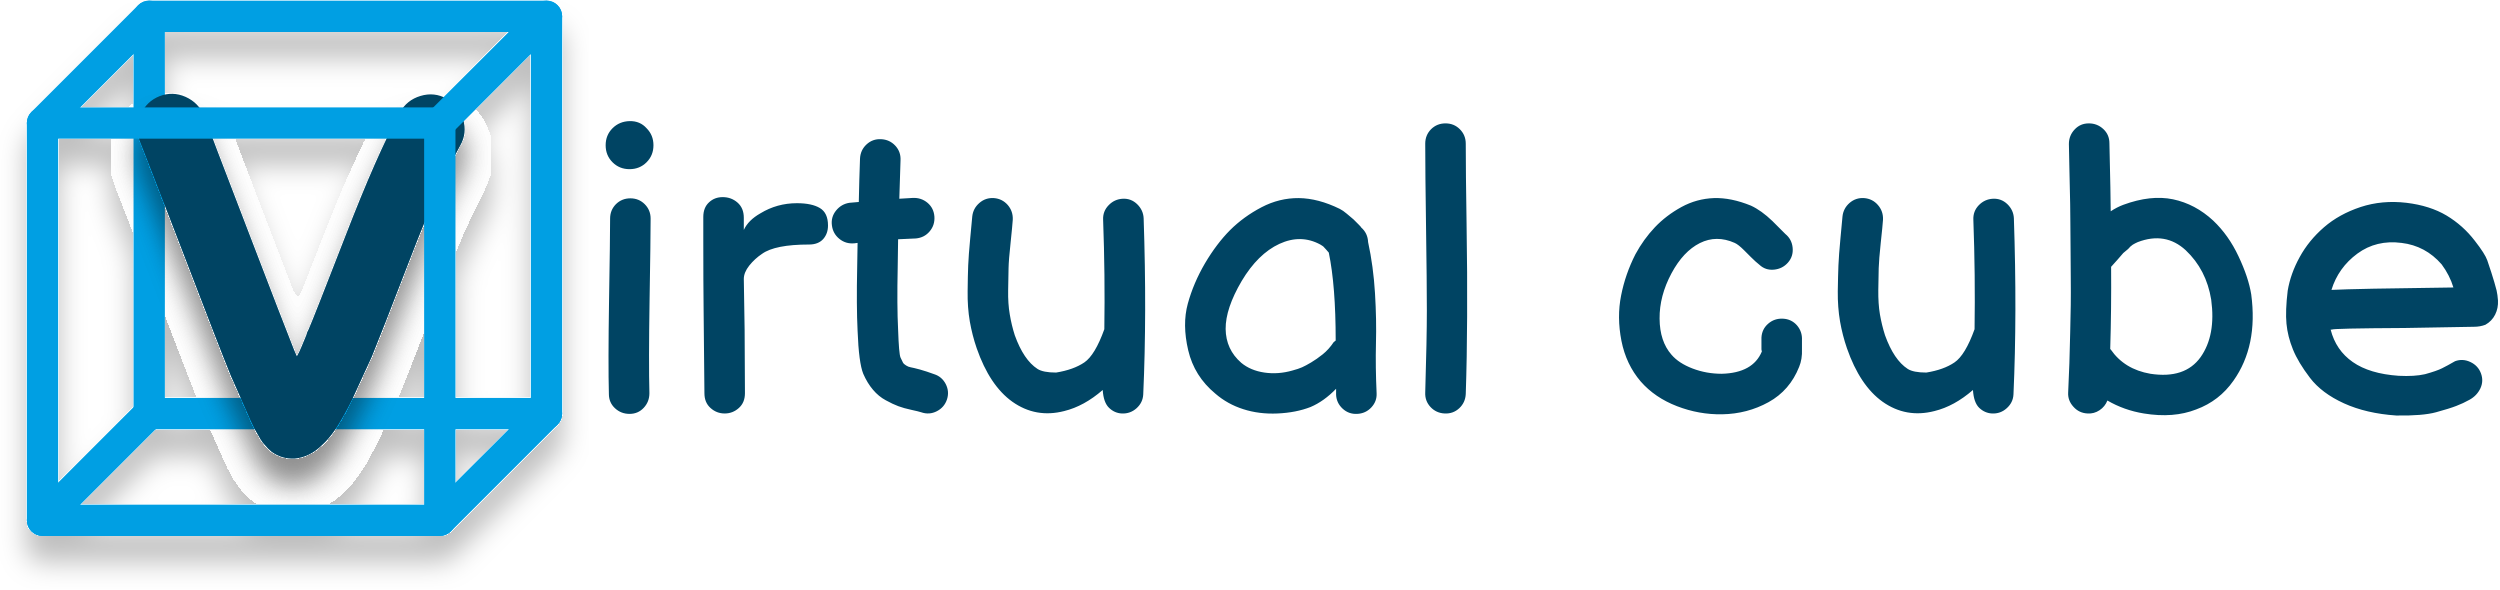
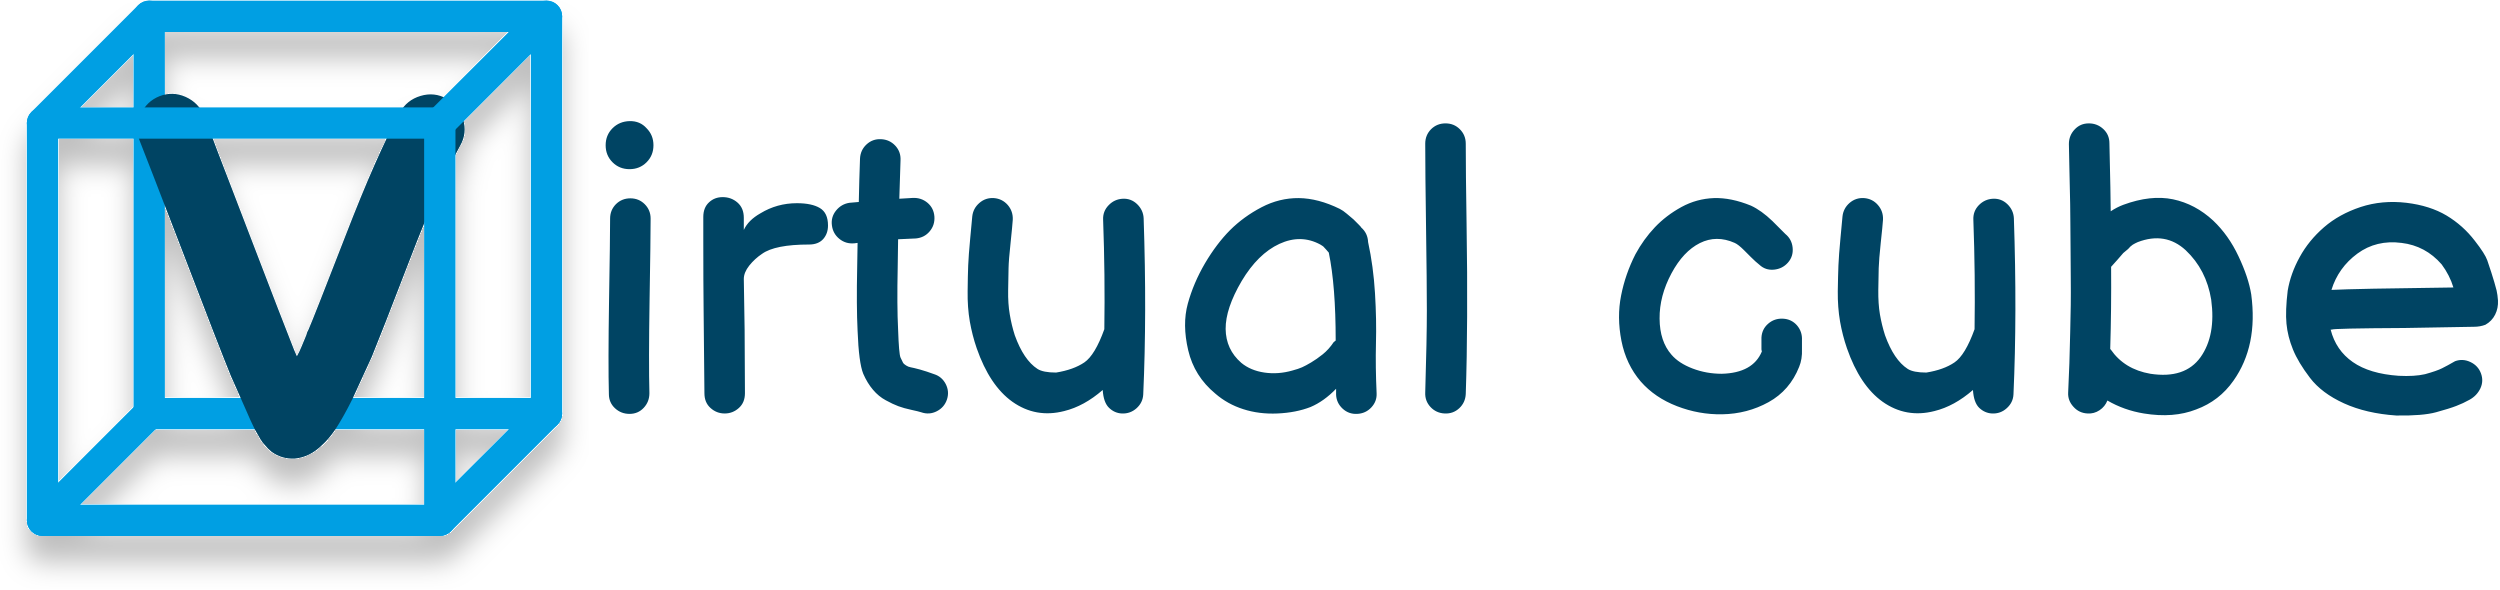
<svg xmlns="http://www.w3.org/2000/svg" width="382" height="90" viewBox="0 0 382 90" fill="none">
  <path d="M93.038 60.209C92.955 57.113 92.963 52.367 93.062 45.969C93.17 39.572 93.224 35.382 93.224 33.401C93.224 32.534 93.521 31.8 94.115 31.197C94.718 30.603 95.452 30.306 96.319 30.306C97.186 30.306 97.916 30.603 98.511 31.197C99.113 31.8 99.415 32.534 99.415 33.401C99.415 35.382 99.361 39.551 99.254 45.907C99.155 52.263 99.146 56.989 99.229 60.085C99.229 60.952 98.94 61.694 98.362 62.313C97.784 62.933 97.062 63.242 96.195 63.242C95.329 63.242 94.585 62.953 93.966 62.375C93.347 61.798 93.038 61.075 93.038 60.209ZM98.796 19.595C99.497 20.297 99.848 21.163 99.848 22.195C99.848 23.227 99.497 24.094 98.796 24.796C98.094 25.497 97.227 25.848 96.195 25.848C95.163 25.848 94.297 25.497 93.595 24.796C92.893 24.094 92.543 23.227 92.543 22.195C92.543 21.163 92.893 20.297 93.595 19.595C94.297 18.893 95.172 18.53 96.22 18.505C97.277 18.489 98.135 18.852 98.796 19.595ZM110.732 63.18C109.906 63.18 109.184 62.9 108.565 62.338C107.946 61.785 107.636 61.034 107.636 60.085L107.513 47.455C107.479 44.607 107.463 41.057 107.463 36.806V33.154C107.463 32.204 107.752 31.461 108.33 30.925C108.899 30.388 109.597 30.12 110.422 30.12C111.297 30.12 112.053 30.396 112.688 30.95C113.332 31.511 113.654 32.287 113.654 33.277V35.135C114.108 34.144 114.954 33.298 116.192 32.596C117.885 31.564 119.742 31.049 121.764 31.049C123.283 31.049 124.455 31.296 125.281 31.791C126.106 32.287 126.519 33.174 126.519 34.454C126.519 35.279 126.276 35.968 125.789 36.522C125.285 37.083 124.563 37.363 123.622 37.363C120.155 37.363 117.761 37.838 116.44 38.787C115.697 39.283 115.045 39.881 114.484 40.583C113.931 41.285 113.654 41.965 113.654 42.626L113.778 50.365L113.827 60.085C113.827 61.034 113.518 61.785 112.899 62.338C112.28 62.9 111.557 63.18 110.732 63.18ZM140.759 62.995C140.511 62.912 140.007 62.788 139.248 62.623C138.48 62.458 137.82 62.272 137.267 62.066C136.706 61.859 136.066 61.558 135.348 61.162C134.621 60.774 133.969 60.237 133.391 59.552C132.813 58.875 132.318 58.062 131.905 57.113C131.451 55.999 131.162 53.811 131.039 50.55C130.915 48.033 130.894 44.793 130.977 40.831C130.977 40.087 130.997 38.849 131.039 37.116L130.543 37.178C129.677 37.26 128.913 37.033 128.253 36.497C127.592 35.96 127.213 35.267 127.113 34.416C127.006 33.575 127.221 32.823 127.757 32.163C128.294 31.503 128.975 31.11 129.8 30.987L131.224 30.863C131.266 28.675 131.328 26.467 131.41 24.238C131.451 23.372 131.782 22.649 132.401 22.072C133.02 21.494 133.763 21.225 134.629 21.267C135.496 21.308 136.218 21.638 136.796 22.257C137.374 22.876 137.642 23.619 137.601 24.486L137.415 30.367L139.458 30.244C140.325 30.202 141.081 30.45 141.724 30.987C142.36 31.523 142.711 32.225 142.777 33.092C142.835 33.958 142.595 34.709 142.059 35.345C141.522 35.989 140.821 36.352 139.954 36.435L137.23 36.559C137.188 38.54 137.168 39.984 137.168 40.892C137.085 44.772 137.106 47.93 137.23 50.365C137.312 52.841 137.436 54.265 137.601 54.637C137.766 55.008 137.89 55.264 137.973 55.404C138.055 55.553 138.212 55.697 138.443 55.838C138.666 55.986 138.901 56.081 139.149 56.122C139.397 56.164 139.863 56.275 140.548 56.457C141.225 56.647 141.956 56.886 142.74 57.175C143.524 57.422 144.114 57.926 144.51 58.685C144.898 59.453 144.96 60.237 144.696 61.038C144.424 61.847 143.908 62.446 143.148 62.834C142.381 63.23 141.584 63.283 140.759 62.995ZM171.404 63.18C170.661 63.139 170.013 62.85 169.46 62.313C168.899 61.777 168.577 60.869 168.495 59.589C166.596 61.24 164.636 62.313 162.613 62.809C159.724 63.552 157.082 63.077 154.689 61.385C152.377 59.734 150.561 57.01 149.24 53.213C148.786 51.892 148.436 50.53 148.188 49.127C147.94 47.682 147.829 46.142 147.854 44.508C147.87 42.882 147.899 41.561 147.94 40.546C147.982 39.539 148.085 38.156 148.25 36.398C148.415 34.648 148.518 33.546 148.559 33.092C148.642 32.266 149.005 31.573 149.649 31.011C150.285 30.458 151.028 30.211 151.878 30.268C152.72 30.334 153.421 30.685 153.983 31.321C154.536 31.965 154.792 32.72 154.75 33.587C154.709 34.206 154.598 35.382 154.416 37.116C154.226 38.849 154.123 40.137 154.107 40.979C154.082 41.829 154.061 42.944 154.045 44.322C154.02 45.709 154.102 46.947 154.292 48.037C154.474 49.135 154.73 50.2 155.06 51.231C155.968 53.749 157.124 55.462 158.527 56.37C159.105 56.742 160.054 56.927 161.375 56.927C163.15 56.638 164.586 56.122 165.684 55.38C166.773 54.637 167.793 52.944 168.742 50.303C168.825 44.813 168.763 39.241 168.557 33.587C168.515 32.72 168.796 31.977 169.399 31.358C169.993 30.739 170.715 30.409 171.565 30.367C172.407 30.326 173.138 30.603 173.757 31.197C174.376 31.8 174.706 32.514 174.748 33.339C175.078 43.08 175.057 52.057 174.686 60.27C174.644 61.096 174.306 61.798 173.67 62.375C173.026 62.953 172.271 63.221 171.404 63.18ZM200.255 62.19C198.769 62.767 197.085 63.098 195.203 63.18C193.329 63.263 191.587 63.044 189.978 62.524C188.368 62.012 186.944 61.22 185.706 60.147C183.56 58.372 182.177 56.164 181.558 53.522C180.939 50.881 180.918 48.507 181.496 46.402C182.074 44.297 182.949 42.242 184.121 40.236C185.301 38.239 186.581 36.546 187.959 35.159C189.346 33.781 190.948 32.617 192.764 31.668C194.58 30.718 196.478 30.252 198.459 30.268C200.441 30.293 202.525 30.842 204.712 31.915C205.043 32.08 205.402 32.328 205.79 32.658C206.186 32.988 206.528 33.277 206.817 33.525L207.622 34.33C207.87 34.578 207.994 34.722 207.994 34.763C208.654 35.341 209.005 36.084 209.046 36.992C209.583 39.468 209.934 42.069 210.099 44.793C210.264 47.517 210.313 50.076 210.247 52.47C210.189 54.864 210.222 57.402 210.346 60.085C210.388 60.91 210.119 61.633 209.541 62.252C208.964 62.871 208.241 63.201 207.375 63.242C206.508 63.283 205.765 63.015 205.146 62.437C204.527 61.859 204.197 61.158 204.155 60.332V59.404C202.917 60.683 201.617 61.612 200.255 62.19ZM197.469 56.618C198.088 56.453 198.583 56.288 198.955 56.122C199.326 55.957 199.788 55.71 200.342 55.38C200.903 55.049 201.493 54.637 202.112 54.141C202.731 53.646 203.288 53.027 203.784 52.284C203.866 52.201 203.969 52.119 204.093 52.036C204.093 46.464 203.742 41.986 203.041 38.602C202.917 38.437 202.781 38.28 202.632 38.131C202.492 37.991 202.389 37.879 202.323 37.797C202.265 37.714 202.182 37.64 202.075 37.574C201.976 37.516 201.865 37.446 201.741 37.363C199.76 36.29 197.675 36.257 195.488 37.264C193.3 38.28 191.381 40.17 189.73 42.935C188.079 45.742 187.262 48.185 187.278 50.266C187.303 52.354 188.1 54.079 189.668 55.441C190.617 56.226 191.794 56.721 193.197 56.927C194.6 57.134 196.024 57.03 197.469 56.618ZM223.967 60.209C223.925 61.075 223.595 61.798 222.976 62.375C222.357 62.953 221.614 63.221 220.747 63.18C219.881 63.139 219.158 62.809 218.58 62.19C218.003 61.571 217.734 60.828 217.776 59.961C217.941 54.471 218.023 50.303 218.023 47.455C218.023 44.607 217.982 40.356 217.899 34.701C217.817 29.047 217.776 24.796 217.776 21.948C217.776 21.081 218.073 20.346 218.667 19.744C219.27 19.149 220.004 18.852 220.871 18.852C221.738 18.852 222.468 19.149 223.063 19.744C223.665 20.346 223.967 21.081 223.967 21.948C223.967 24.796 224.008 28.84 224.09 34.082C224.173 39.324 224.202 44.079 224.177 48.346C224.161 52.622 224.09 56.576 223.967 60.209ZM263.144 63.304C260.791 63.345 258.492 62.933 256.247 62.066C253.993 61.199 252.144 59.94 250.7 58.289C249.214 56.556 248.232 54.484 247.753 52.073C247.282 49.655 247.266 47.352 247.703 45.164C248.133 42.977 248.863 40.872 249.895 38.849C250.72 37.322 251.711 35.948 252.867 34.726C254.022 33.513 255.376 32.481 256.928 31.631C258.472 30.788 260.123 30.334 261.881 30.268C263.631 30.211 265.517 30.595 267.539 31.42C268.613 31.915 269.706 32.7 270.821 33.773L272.802 35.754C273.462 36.29 273.834 36.992 273.916 37.859C273.999 38.725 273.764 39.477 273.211 40.112C272.649 40.756 271.935 41.119 271.068 41.202C270.202 41.285 269.459 41.037 268.84 40.459C268.468 40.17 268.035 39.778 267.539 39.283L266.487 38.23C265.909 37.652 265.435 37.281 265.063 37.116C263.206 36.29 261.431 36.299 259.739 37.141C258.046 37.991 256.602 39.53 255.405 41.759C254.167 44.07 253.56 46.382 253.585 48.693C253.601 51.005 254.208 52.841 255.405 54.203C256.148 55.07 257.221 55.772 258.624 56.308C260.028 56.845 261.514 57.113 263.082 57.113C266.26 57.03 268.303 55.895 269.211 53.708L269.149 53.398V51.603C269.19 50.736 269.533 50.022 270.177 49.461C270.813 48.908 271.564 48.652 272.43 48.693C273.297 48.734 274.011 49.073 274.573 49.709C275.126 50.352 275.382 51.108 275.34 51.974V53.336C275.382 54.368 275.237 55.276 274.907 56.06C273.958 58.454 272.402 60.25 270.239 61.447C268.068 62.644 265.703 63.263 263.144 63.304ZM304.376 63.18C303.633 63.139 302.981 62.85 302.42 62.313C301.867 61.777 301.549 60.869 301.467 59.589C299.568 61.24 297.608 62.313 295.585 62.809C292.696 63.552 290.054 63.077 287.66 61.385C285.349 59.734 283.533 57.01 282.212 53.213C281.758 51.892 281.407 50.53 281.16 49.127C280.912 47.682 280.797 46.142 280.813 44.508C280.838 42.882 280.871 41.561 280.912 40.546C280.953 39.539 281.057 38.156 281.222 36.398C281.387 34.648 281.49 33.546 281.531 33.092C281.614 32.266 281.973 31.573 282.609 31.011C283.252 30.458 283.995 30.211 284.837 30.268C285.688 30.334 286.389 30.685 286.942 31.321C287.504 31.965 287.764 32.72 287.722 33.587C287.681 34.206 287.566 35.382 287.376 37.116C287.194 38.849 287.091 40.137 287.066 40.979C287.05 41.829 287.029 42.944 287.004 44.322C286.988 45.709 287.07 46.947 287.252 48.037C287.442 49.135 287.702 50.2 288.032 51.231C288.94 53.749 290.096 55.462 291.499 56.37C292.077 56.742 293.026 56.927 294.347 56.927C296.122 56.638 297.554 56.122 298.643 55.38C299.741 54.637 300.765 52.944 301.714 50.303C301.797 44.813 301.735 39.241 301.529 33.587C301.487 32.72 301.764 31.977 302.358 31.358C302.961 30.739 303.683 30.409 304.525 30.367C305.375 30.326 306.11 30.603 306.729 31.197C307.348 31.8 307.678 32.514 307.72 33.339C308.05 43.08 308.029 52.057 307.658 60.27C307.616 61.096 307.274 61.798 306.63 62.375C305.994 62.953 305.243 63.221 304.376 63.18ZM318.987 63.18C318.112 63.139 317.39 62.796 316.82 62.153C316.234 61.517 315.966 60.786 316.016 59.961C316.09 58.104 316.152 56.618 316.201 55.503C316.234 54.059 316.276 52.499 316.325 50.823C316.366 49.155 316.395 47.744 316.412 46.588C316.428 45.432 316.428 44.037 316.412 42.403C316.395 40.777 316.387 39.518 316.387 38.626C316.387 37.743 316.375 36.175 316.35 33.921C316.333 31.676 316.313 30.252 316.288 29.649C316.263 29.055 316.234 27.734 316.201 25.687C316.152 23.648 316.127 22.422 316.127 22.01C316.127 21.143 316.42 20.4 317.006 19.781C317.584 19.162 318.306 18.852 319.173 18.852C320.032 18.852 320.77 19.141 321.389 19.719C322.009 20.297 322.318 21.019 322.318 21.886C322.45 27.416 322.516 30.884 322.516 32.287C323.135 31.874 323.775 31.544 324.435 31.296C327.234 30.264 329.768 29.984 332.038 30.454C334.308 30.933 336.355 32.019 338.18 33.711C339.748 35.197 341.036 37.013 342.043 39.159C343.058 41.305 343.706 43.245 343.987 44.978C344.689 50.22 343.785 54.616 341.275 58.166C339.831 60.229 337.932 61.694 335.579 62.561C333.268 63.469 330.602 63.675 327.581 63.18C325.566 62.85 323.709 62.19 322.009 61.199C321.769 61.818 321.369 62.313 320.808 62.685C320.246 63.056 319.639 63.221 318.987 63.18ZM328.584 57.113C332.092 57.65 334.647 56.803 336.248 54.575C337.825 52.346 338.365 49.415 337.87 45.783C337.375 42.729 336.075 40.211 333.97 38.23C331.906 36.332 329.467 35.919 326.652 36.992C326.371 37.116 326.115 37.248 325.884 37.388C325.653 37.537 325.418 37.755 325.178 38.044L324.435 38.664C324.262 38.87 323.969 39.208 323.556 39.679C323.144 40.158 322.818 40.521 322.578 40.769C322.611 45.061 322.566 49.25 322.442 53.336L322.516 53.398C323.911 55.421 325.934 56.659 328.584 57.113ZM366.151 63.49C363.097 63.283 360.435 62.664 358.164 61.633C355.894 60.601 354.161 59.3 352.964 57.732C351.767 56.164 350.9 54.719 350.364 53.398C349.827 52.078 349.497 50.765 349.373 49.461C349.249 48.165 349.311 46.485 349.559 44.421C349.848 42.688 350.459 40.975 351.391 39.283C352.316 37.59 353.554 36.072 355.106 34.726C356.65 33.389 358.515 32.357 360.703 31.631C362.89 30.912 365.222 30.698 367.699 30.987C370.093 31.276 372.136 31.924 373.828 32.931C375.52 33.946 376.965 35.238 378.162 36.806C379.194 38.127 379.825 39.118 380.056 39.778C380.279 40.438 380.485 41.057 380.675 41.635C380.857 42.213 381.01 42.708 381.133 43.121C381.257 43.534 381.373 43.955 381.48 44.384C381.579 44.822 381.649 45.329 381.691 45.907C381.732 46.691 381.587 47.414 381.257 48.074C380.927 48.734 380.432 49.25 379.771 49.622C379.235 49.828 378.657 49.931 378.038 49.931L367.451 50.117C360.022 50.158 356.307 50.241 356.307 50.365H356.121C356.658 52.47 357.785 54.121 359.502 55.318C361.211 56.514 363.551 57.216 366.522 57.422C368.132 57.505 369.474 57.422 370.547 57.175C371.744 56.845 372.61 56.543 373.147 56.271C373.683 56.007 374.344 55.648 375.128 55.194C375.912 54.905 376.696 54.946 377.481 55.318C378.265 55.689 378.801 56.267 379.09 57.051C379.379 57.835 379.35 58.599 379.004 59.342C378.649 60.085 378.1 60.663 377.357 61.075C376.696 61.447 376.015 61.764 375.314 62.029C374.612 62.301 373.58 62.623 372.218 62.995C370.856 63.366 368.834 63.531 366.151 63.49ZM356.245 44.297C358.639 44.174 364.851 44.05 374.88 43.926C374.509 42.688 373.91 41.511 373.085 40.397C371.434 38.498 369.391 37.405 366.956 37.116C364.397 36.786 362.147 37.33 360.208 38.75C358.268 40.178 356.947 42.027 356.245 44.297Z" fill="#004463" />
  <g filter="url(#filter0_d_272_33)">
    <path d="M22.798 65.144H83.506C84.58 65.144 85.449 64.273 85.449 63.2V2.493C85.449 1.42 84.579 0.55 83.506 0.55H22.798C21.725 0.55 20.855 1.42 20.855 2.493V63.2C20.855 64.273 21.725 65.144 22.798 65.144ZM81.563 4.436V61.257H24.741V4.436H81.563Z" fill="#009FE3" stroke="#009FE3" stroke-width="0.9" />
-     <g filter="url(#filter1_dd_272_33)">
-       <path d="M45.05 70.072C43.72 70.142 42.531 69.793 41.481 69.023C41.131 68.743 40.816 68.428 40.537 68.078C40.257 67.798 40.012 67.484 39.802 67.134L38.962 65.664C38.542 64.825 38.018 63.67 37.388 62.201L35.289 57.478C34.169 54.749 31.741 48.501 28.005 38.733C24.254 28.979 22.029 23.227 21.33 21.478C20.84 20.148 20.896 18.819 21.498 17.49C22.085 16.16 23.044 15.229 24.373 14.698C25.703 14.18 27.032 14.215 28.362 14.803C29.691 15.404 30.636 16.37 31.195 17.7C31.755 19.239 33.945 24.976 37.766 34.912C41.572 44.848 43.965 51.04 44.945 53.489L45.364 54.434C45.644 53.944 45.889 53.433 46.099 52.902C46.309 52.384 46.484 51.964 46.624 51.642C46.764 51.334 46.869 51.04 46.939 50.761L47.149 50.341C47.639 49.221 49.514 44.463 52.774 36.067C56.021 27.67 58.799 21.373 61.108 17.175C61.808 15.915 62.857 15.076 64.257 14.656C65.656 14.236 66.985 14.376 68.245 15.076C69.504 15.775 70.344 16.825 70.764 18.224C71.184 19.624 71.044 20.953 70.344 22.213C68.105 26.271 65.537 32.078 62.64 39.635C59.73 47.192 57.784 52.16 56.805 54.539L53.866 60.941C52.886 62.9 51.977 64.51 51.137 65.769C50.507 66.679 49.878 67.413 49.248 67.973C47.988 69.233 46.589 69.933 45.05 70.072Z" fill="#004463" />
-     </g>
+     <path d="M45.05 70.072C43.72 70.142 42.531 69.793 41.481 69.023C41.131 68.743 40.816 68.428 40.537 68.078C40.257 67.798 40.012 67.484 39.802 67.134L38.962 65.664C38.542 64.825 38.018 63.67 37.388 62.201L35.289 57.478C34.169 54.749 31.741 48.501 28.005 38.733C24.254 28.979 22.029 23.227 21.33 21.478C20.84 20.148 20.896 18.819 21.498 17.49C22.085 16.16 23.044 15.229 24.373 14.698C25.703 14.18 27.032 14.215 28.362 14.803C29.691 15.404 30.636 16.37 31.195 17.7C31.755 19.239 33.945 24.976 37.766 34.912C41.572 44.848 43.965 51.04 44.945 53.489L45.364 54.434C45.644 53.944 45.889 53.433 46.099 52.902C46.309 52.384 46.484 51.964 46.624 51.642C46.764 51.334 46.869 51.04 46.939 50.761L47.149 50.341C47.639 49.221 49.514 44.463 52.774 36.067C56.021 27.67 58.799 21.373 61.108 17.175C61.808 15.915 62.857 15.076 64.257 14.656C65.656 14.236 66.985 14.376 68.245 15.076C69.504 15.775 70.344 16.825 70.764 18.224C71.184 19.624 71.044 20.953 70.344 22.213C68.105 26.271 65.537 32.078 62.64 39.635C59.73 47.192 57.784 52.16 56.805 54.539L53.866 60.941C52.886 62.9 51.977 64.51 51.137 65.769C50.507 66.679 49.878 67.413 49.248 67.973C47.988 69.233 46.589 69.933 45.05 70.072Z" fill="#004463" />
    <path d="M6.493 81.449H67.202C68.274 81.449 69.145 80.58 69.145 79.506V18.799C69.145 17.726 68.274 16.856 67.202 16.856H6.493C5.42 16.856 4.55 17.726 4.55 18.799V79.506C4.55 80.579 5.42 81.449 6.493 81.449ZM65.258 20.742V77.563H8.436V20.742H65.258Z" fill="#009FE3" stroke="#009FE3" stroke-width="0.9" />
    <path d="M65.828 17.425L65.827 17.425C65.069 18.185 65.069 19.414 65.828 20.173C66.207 20.552 66.705 20.742 67.202 20.742C67.698 20.742 68.197 20.552 68.576 20.173L68.576 20.173L84.881 3.867L84.881 3.867C85.639 3.108 85.641 1.878 84.88 1.119C84.121 0.361 82.891 0.36 82.132 1.119L82.132 1.119L65.828 17.425Z" fill="#009FE3" stroke="#009FE3" stroke-width="0.9" />
    <path d="M5.119 17.425L5.119 17.425C4.361 18.185 4.36 19.414 5.119 20.173C5.498 20.552 5.997 20.742 6.493 20.742C6.99 20.742 7.487 20.552 7.867 20.174L7.867 20.173L24.172 3.867L24.172 3.867C24.93 3.108 24.933 1.878 24.172 1.119C23.412 0.361 22.183 0.36 21.424 1.119L21.424 1.119L5.119 17.425Z" fill="#009FE3" stroke="#009FE3" stroke-width="0.9" />
    <path d="M65.828 78.134L65.827 78.134C65.069 78.894 65.069 80.123 65.828 80.882C66.207 81.261 66.705 81.451 67.202 81.451C67.698 81.451 68.197 81.261 68.576 80.882L68.576 80.882L84.881 64.576L84.881 64.576C85.639 63.817 85.641 62.587 84.88 61.828C84.121 61.07 82.891 61.069 82.132 61.828L82.132 61.828L65.828 78.134Z" fill="#009FE3" stroke="#009FE3" stroke-width="0.9" />
    <path d="M5.119 78.134L5.119 78.134C4.361 78.894 4.36 80.123 5.119 80.882C5.498 81.261 5.997 81.451 6.493 81.451C6.99 81.451 7.487 81.261 7.867 80.883L7.867 80.882L24.172 64.576L24.172 64.576C24.93 63.817 24.933 62.587 24.172 61.828C23.412 61.07 22.183 61.069 21.424 61.828L21.424 61.828L5.119 78.134Z" fill="#009FE3" stroke="#009FE3" stroke-width="0.9" />
  </g>
  <defs>
    <filter id="filter0_d_272_33" x="0.1" y="0.1" width="89.8" height="89.802" filterUnits="userSpaceOnUse" color-interpolation-filters="sRGB">
      <feFlood flood-opacity="0" result="BackgroundImageFix" />
      <feColorMatrix in="SourceAlpha" type="matrix" values="0 0 0 0 0 0 0 0 0 0 0 0 0 0 0 0 0 0 127 0" result="hardAlpha" />
      <feOffset dy="4" />
      <feGaussianBlur stdDeviation="2" />
      <feComposite in2="hardAlpha" operator="out" />
      <feColorMatrix type="matrix" values="0 0 0 0 0 0 0 0 0 0 0 0 0 0 0 0 0 0 0.25 0" />
      <feBlend mode="normal" in2="BackgroundImageFix" result="effect1_dropShadow_272_33" />
      <feBlend mode="normal" in="SourceGraphic" in2="effect1_dropShadow_272_33" result="shape" />
    </filter>
-     <filter id="filter1_dd_272_33" x="17" y="14.334" width="58" height="63.747" filterUnits="userSpaceOnUse" color-interpolation-filters="sRGB">
-       <feFlood flood-opacity="0" result="BackgroundImageFix" />
-       <feColorMatrix in="SourceAlpha" type="matrix" values="0 0 0 0 0 0 0 0 0 0 0 0 0 0 0 0 0 0 127 0" result="hardAlpha" />
-       <feOffset dy="4" />
-       <feGaussianBlur stdDeviation="2" />
-       <feComposite in2="hardAlpha" operator="out" />
-       <feColorMatrix type="matrix" values="0 0 0 0 0 0 0 0 0 0 0 0 0 0 0 0 0 0 0.25 0" />
-       <feBlend mode="normal" in2="BackgroundImageFix" result="effect1_dropShadow_272_33" />
-       <feColorMatrix in="SourceAlpha" type="matrix" values="0 0 0 0 0 0 0 0 0 0 0 0 0 0 0 0 0 0 127 0" result="hardAlpha" />
-       <feOffset dy="4" />
-       <feGaussianBlur stdDeviation="2" />
-       <feComposite in2="hardAlpha" operator="out" />
-       <feColorMatrix type="matrix" values="0 0 0 0 0 0 0 0 0 0 0 0 0 0 0 0 0 0 0.25 0" />
-       <feBlend mode="normal" in2="effect1_dropShadow_272_33" result="effect2_dropShadow_272_33" />
-       <feBlend mode="normal" in="SourceGraphic" in2="effect2_dropShadow_272_33" result="shape" />
-     </filter>
  </defs>
</svg>
